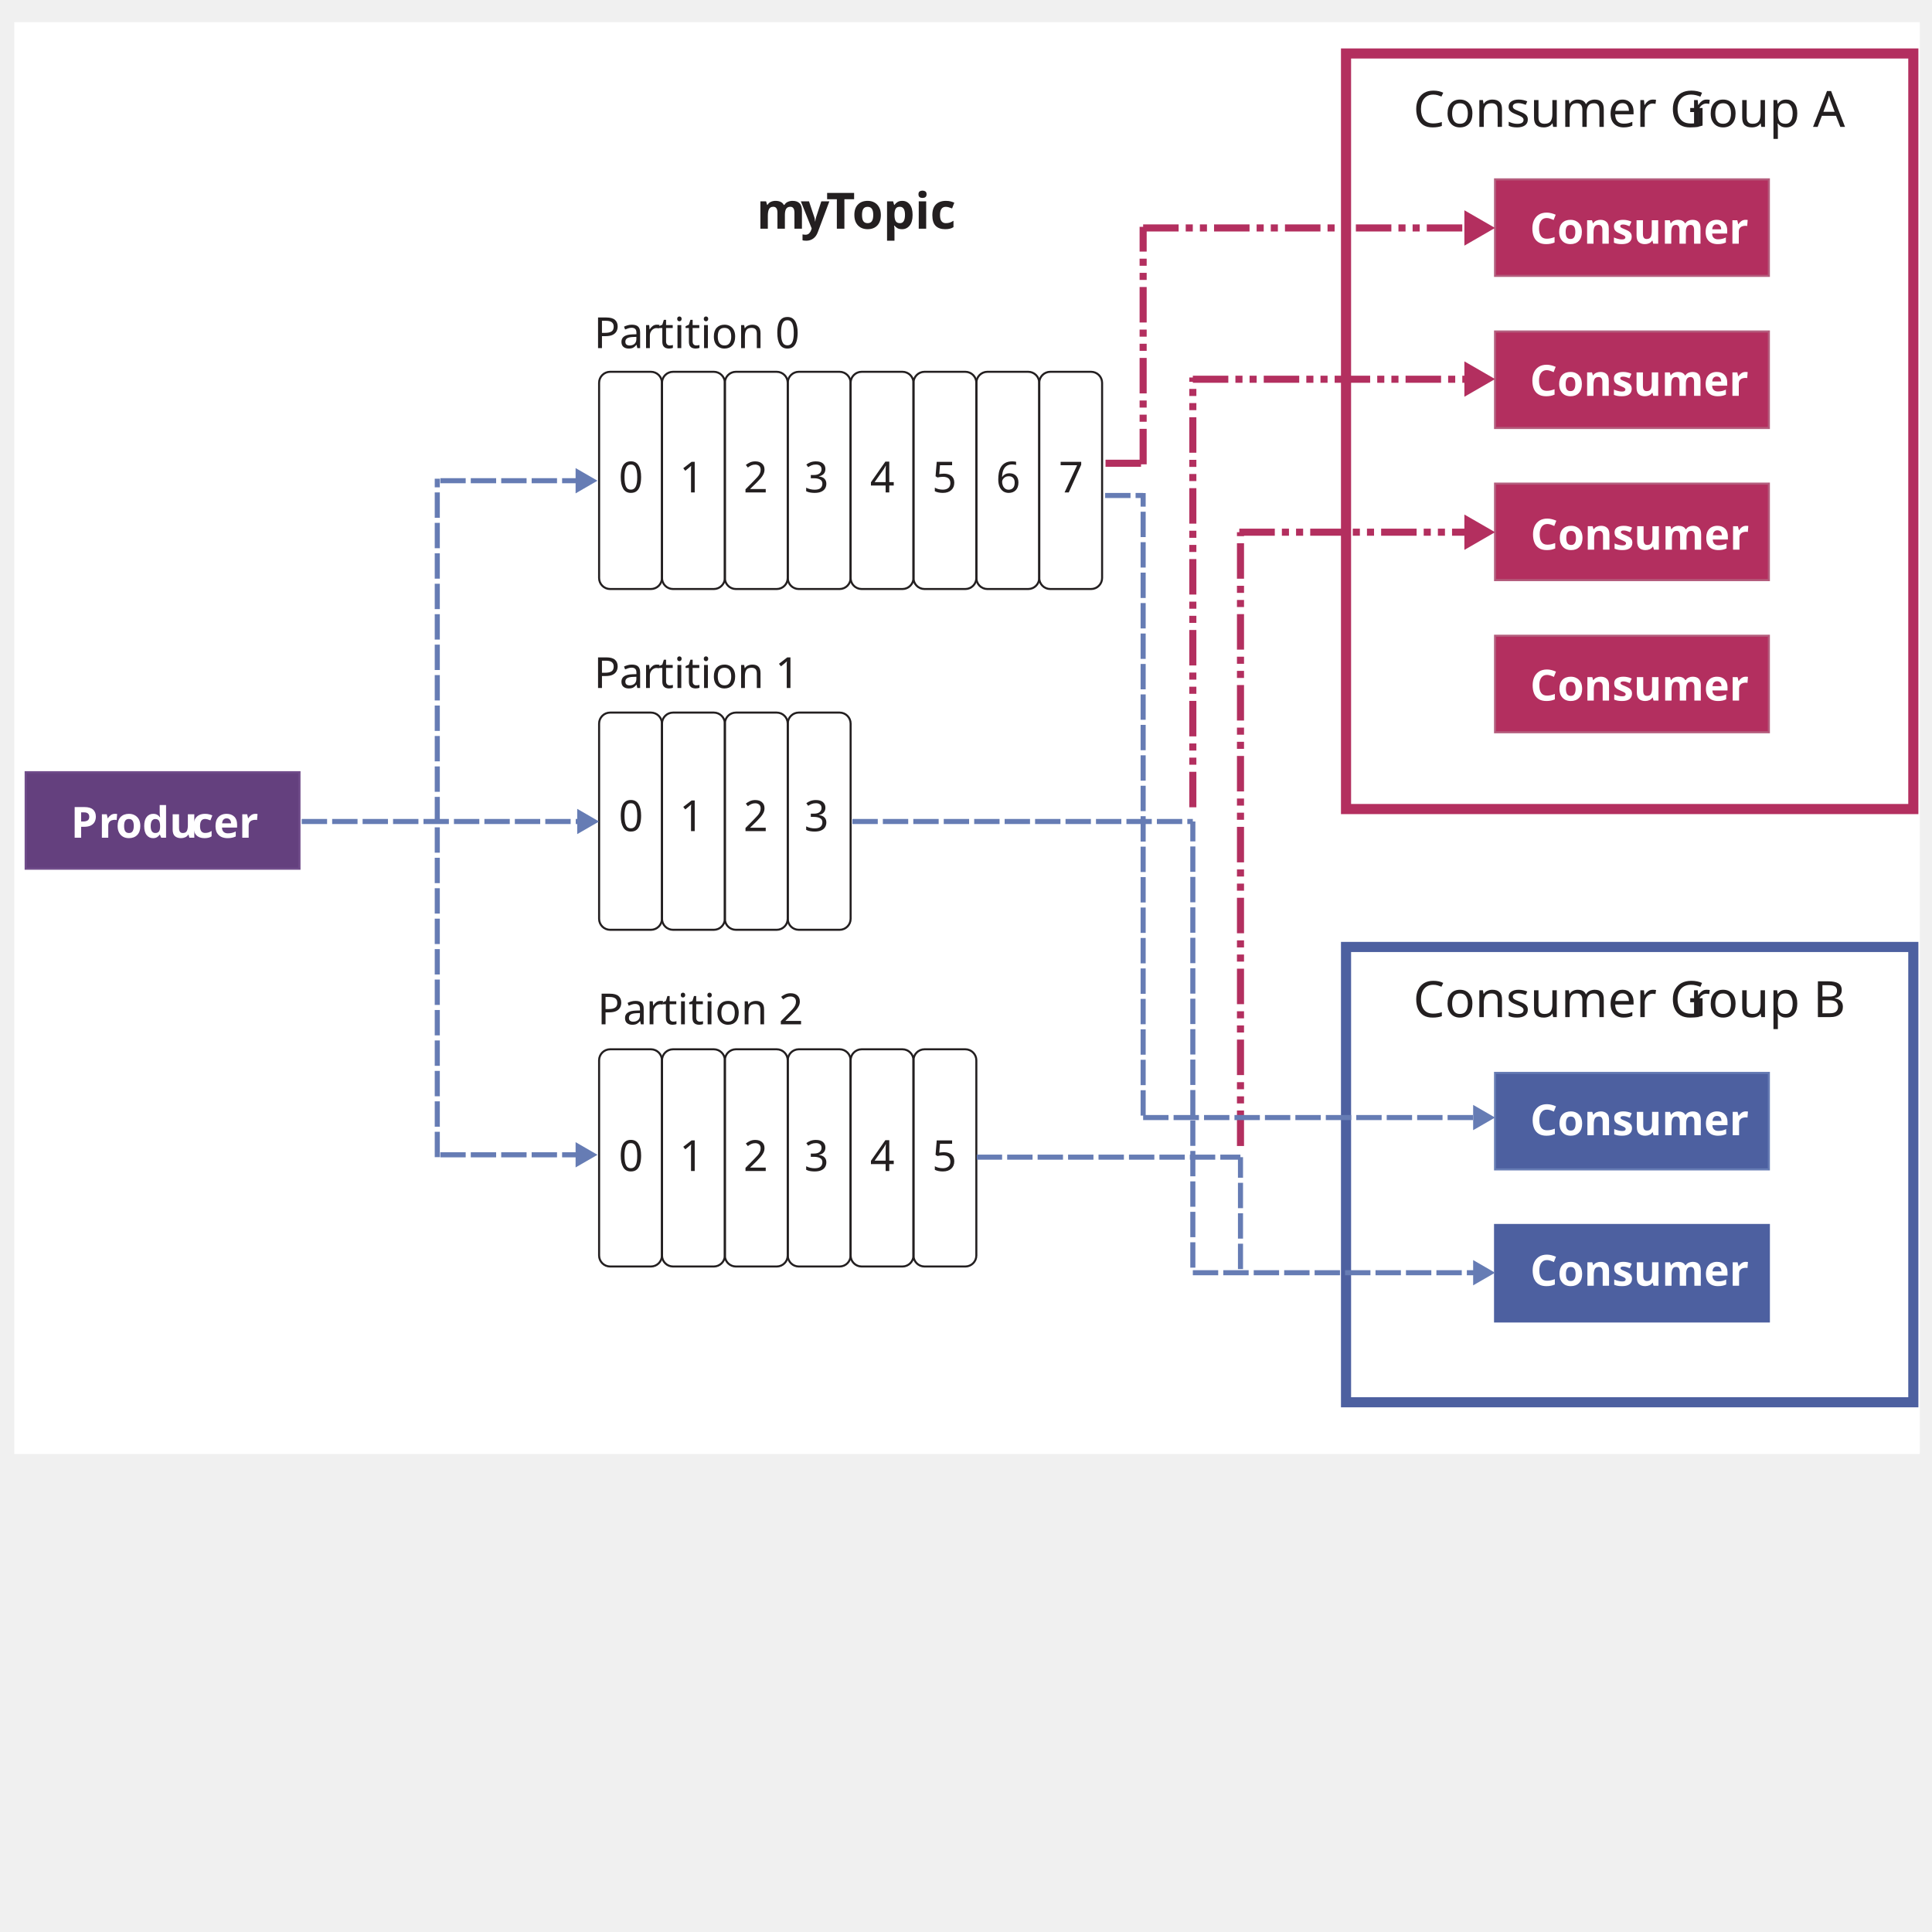
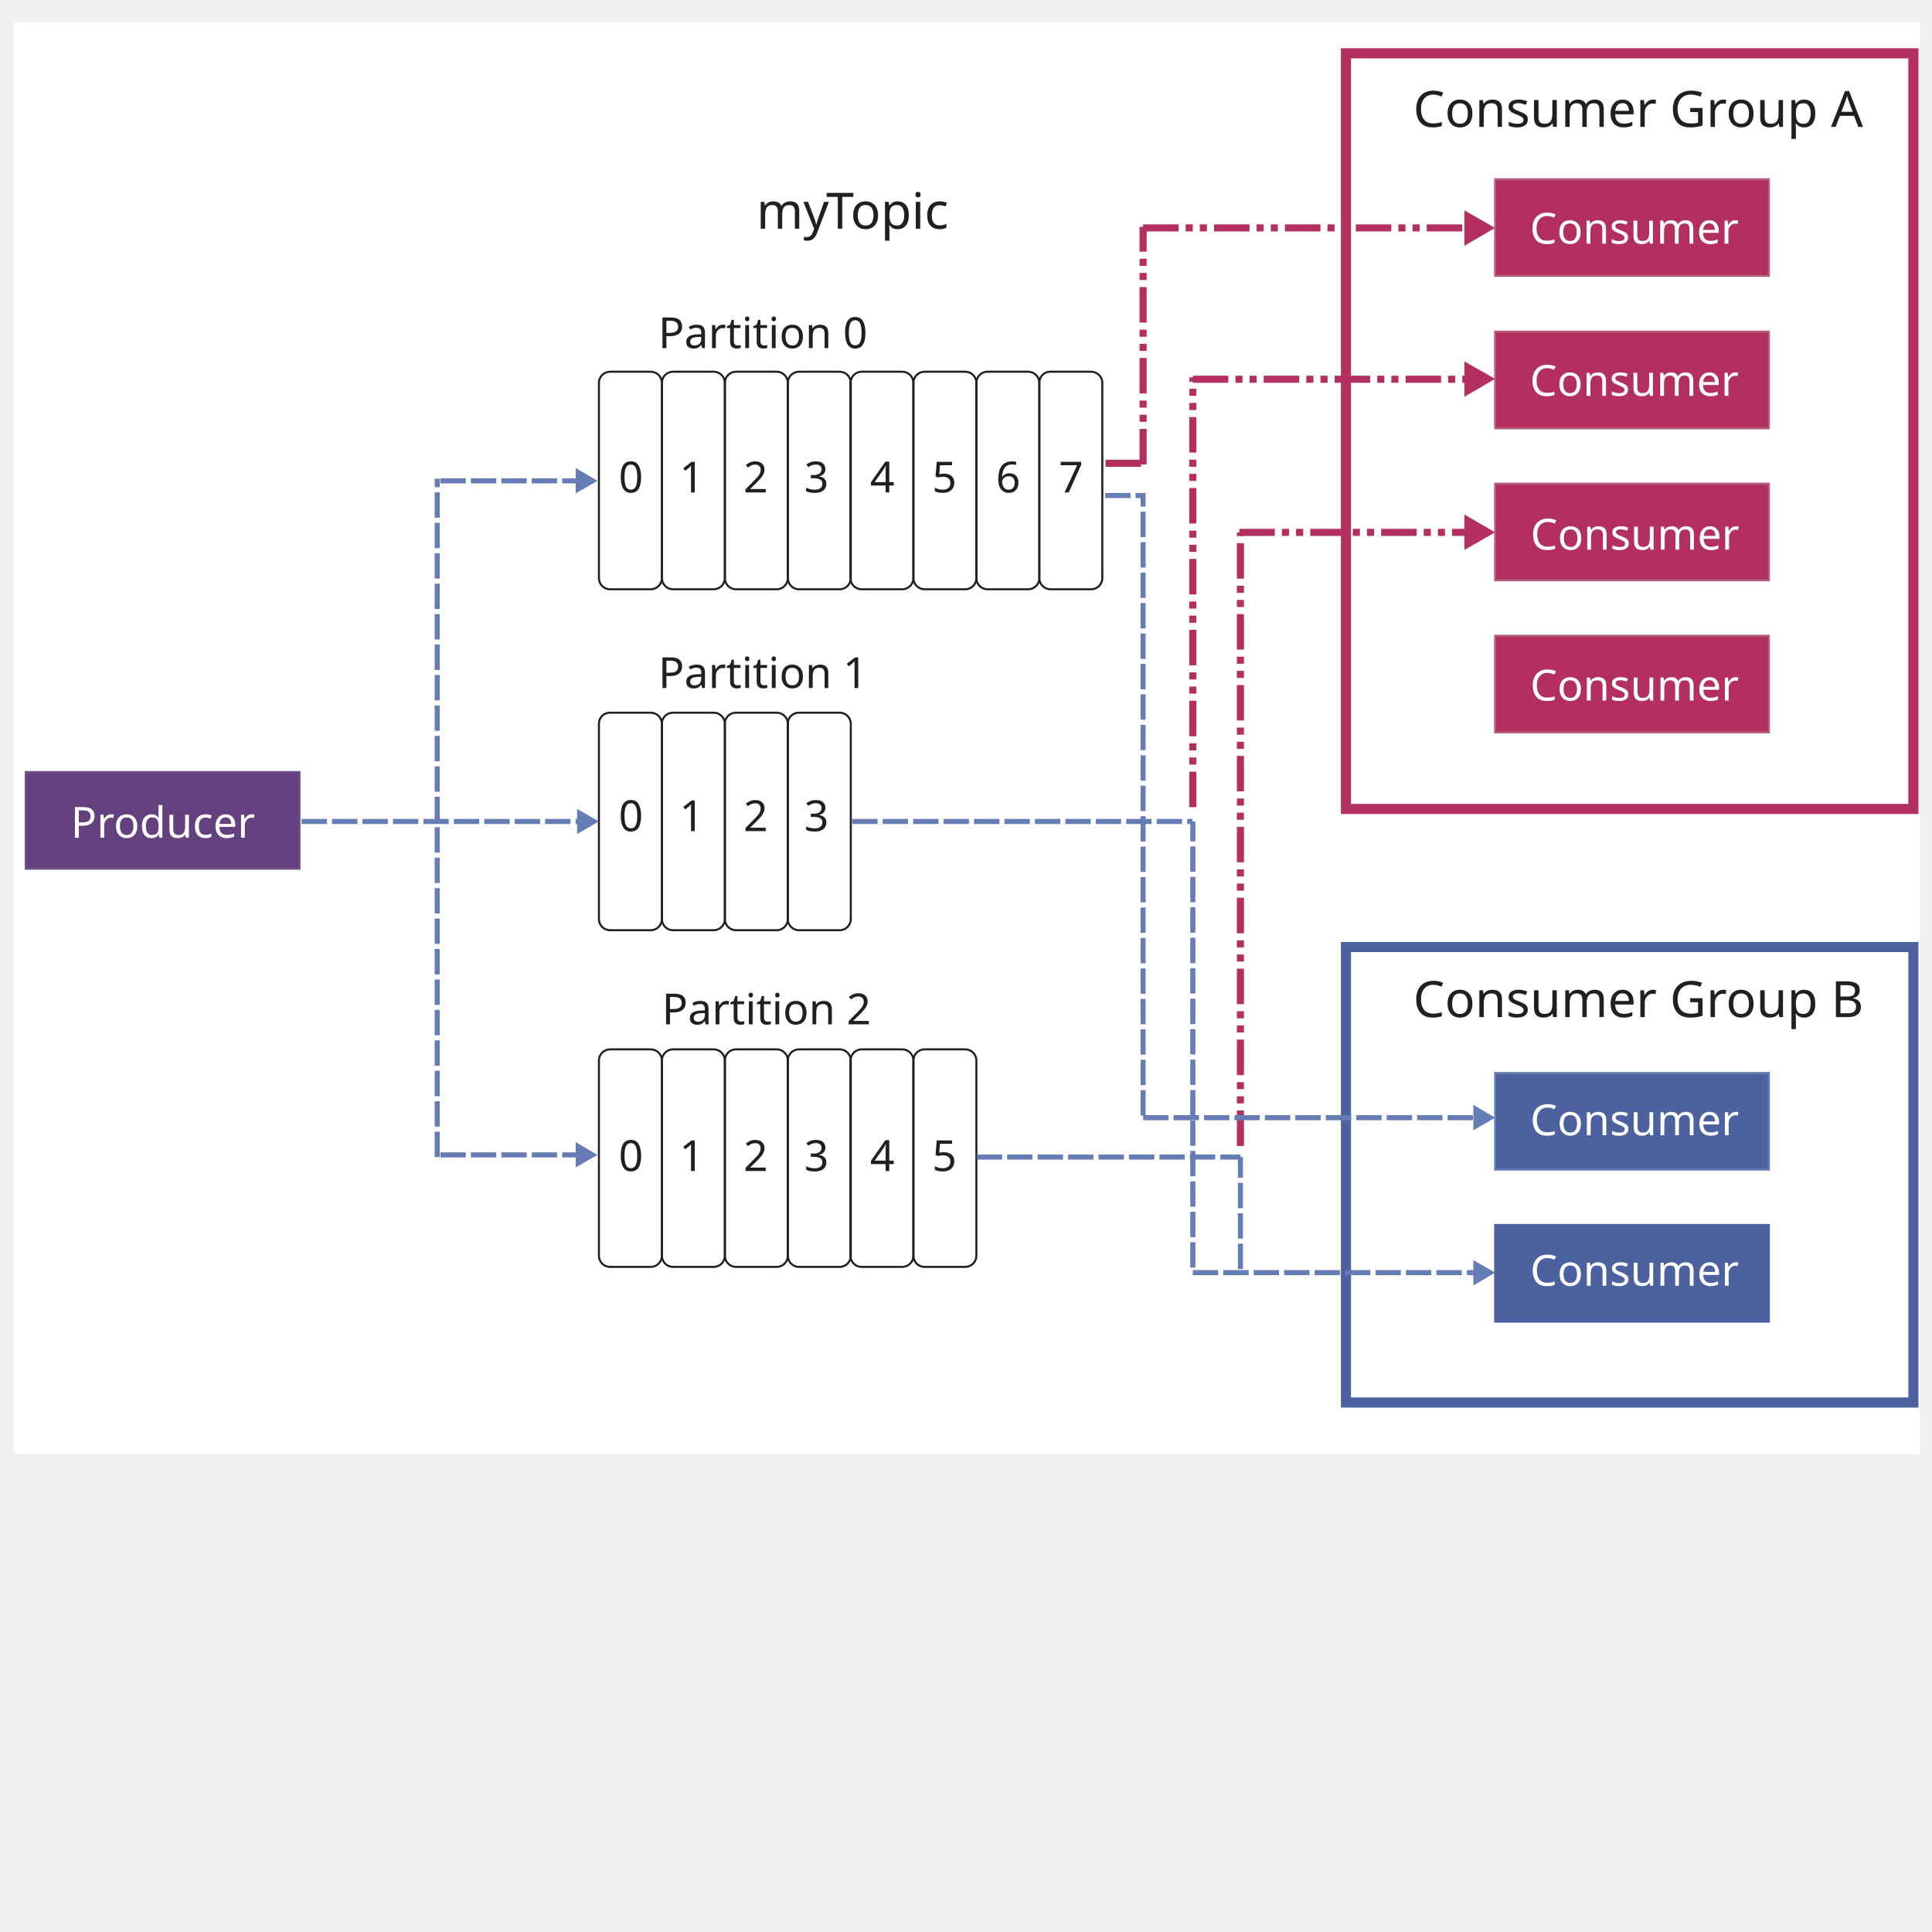
- <svg xmlns="http://www.w3.org/2000/svg" viewBox="0 0 540 540">
-   <defs>
-     <style>.cls-1,.cls-2,.cls-23,.cls-5{fill:#fff;}.cls-2,.cls-3{stroke:#4d60a0;}.cls-2,.cls-5{stroke-linecap:round;stroke-width:2.83px;}.cls-10,.cls-11,.cls-13,.cls-14,.cls-2,.cls-3,.cls-4,.cls-5,.cls-6,.cls-7,.cls-8{stroke-miterlimit:22.93;}.cls-3,.cls-4{fill:#4d60a0;}.cls-14,.cls-3,.cls-4,.cls-6,.cls-7{stroke-width:0.57px;}.cls-10,.cls-4,.cls-8{stroke:#667cb4;}.cls-11,.cls-13,.cls-5{stroke:#b32f5f;}.cls-12,.cls-6{fill:#b32f5f;}.cls-6{stroke:#b45d7d;}.cls-10,.cls-11,.cls-13,.cls-7,.cls-8{fill:none;}.cls-7{stroke:#231f20;}.cls-10,.cls-8{stroke-width:1.42px;stroke-dasharray:7.09 1.42;}.cls-9{fill:#667cb4;}.cls-10,.cls-13{fill-rule:evenodd;}.cls-11,.cls-13{stroke-width:1.98px;stroke-dasharray:9.92 1.98 1.98 1.98 1.98 1.98;}.cls-14{fill:#64407e;stroke:#704c8a;}.cls-15,.cls-27{font-size:14px;}.cls-15,.cls-19,.cls-27{fill:#231f20;}.cls-15,.cls-23{font-family:IBMPlexSans-Bold, IBM Plex Sans;font-weight:700;}.cls-16{letter-spacing:-0.01em;}.cls-17{letter-spacing:-0.03em;}.cls-18{letter-spacing:-0.06em;}.cls-19,.cls-23{font-size:12px;}.cls-19,.cls-27{font-family:IBMPlexSans, IBM Plex Sans;}.cls-20{letter-spacing:-0.01em;}.cls-21{letter-spacing:0em;}.cls-22{letter-spacing:0em;}.cls-24{letter-spacing:0em;}.cls-25{letter-spacing:-0.01em;}.cls-26{letter-spacing:0em;}.cls-28{letter-spacing:0em;}.cls-29{letter-spacing:0em;}</style>
-   </defs>
+ <svg xmlns="http://www.w3.org/2000/svg" version="1.1" id="Layer_1" x="0px" y="0px" viewBox="0 0 540 540" style="enable-background:new 0 0 540 540;" xml:space="preserve">
+   <style type="text/css">
+ 	.st0{fill:#FFFFFF;}
+ 	.st1{fill:#FFFFFF;stroke:#4D60A0;stroke-width:2.83;stroke-linecap:round;stroke-miterlimit:22.93;}
+ 	.st2{fill:#4D60A0;stroke:#4D60A0;stroke-width:0.57;stroke-miterlimit:22.93;}
+ 	.st3{fill:#4D60A0;stroke:#667CB4;stroke-width:0.57;stroke-miterlimit:22.93;}
+ 	.st4{fill:#FFFFFF;stroke:#B32F5F;stroke-width:2.83;stroke-linecap:round;stroke-miterlimit:22.93;}
+ 	.st5{fill:#B32F5F;stroke:#B45D7D;stroke-width:0.57;stroke-miterlimit:22.93;}
+ 	.st6{fill:none;stroke:#231F20;stroke-width:0.57;stroke-miterlimit:22.93;}
+ 	.st7{fill:none;stroke:#667CB4;stroke-width:1.42;stroke-miterlimit:22.93;stroke-dasharray:7.09,1.42;}
+ 	.st8{fill:#667CB4;}
+ 	.st9{fill:none;stroke:#B32F5F;stroke-width:1.98;stroke-miterlimit:22.93;stroke-dasharray:9.92,1.98,1.98,1.98,1.98,1.98;}
+ 	.st10{fill:#B32F5F;}
+ 	.st11{fill:#64407E;stroke:#704C8A;stroke-width:0.57;stroke-miterlimit:22.93;}
+ 	.st12{fill:#231F20;}
+ 	.st13{font-family:'IBMPlexSans-Bold';}
+ 	.st14{font-size:14px;}
+ 	.st15{font-family:'IBMPlexSans';}
+ 	.st16{font-size:12px;}
+ </style>
  <g id="Background">
-     <rect class="cls-1" x="3.99" y="6.2" width="532.6" height="400.2" />
+     <rect x="4" y="6.2" class="st0" width="532.6" height="400.2" />
  </g>
  <g id="Graphics">
-     <rect class="cls-2" x="376.22" y="264.68" width="158.56" height="127.26" />
-     <rect class="cls-3" x="417.87" y="342.38" width="76.54" height="26.98" />
-     <rect class="cls-4" x="417.87" y="299.87" width="76.54" height="26.98" />
-     <rect class="cls-5" x="376.22" y="14.95" width="158.56" height="211.18" />
-     <rect class="cls-6" x="417.87" y="177.69" width="76.54" height="26.98" />
-     <rect class="cls-6" x="417.87" y="135.17" width="76.54" height="26.98" />
-     <rect class="cls-6" x="417.87" y="92.65" width="76.54" height="26.98" />
-     <rect class="cls-6" x="417.87" y="50.13" width="76.54" height="26.98" />
-     <rect class="cls-7" x="167.45" y="199.17" width="17.57" height="60.71" rx="3.08" ry="3.08" />
-     <rect class="cls-7" x="185.03" y="199.17" width="17.57" height="60.71" rx="3.08" ry="3.08" />
-     <rect class="cls-7" x="202.6" y="199.17" width="17.57" height="60.71" rx="3.08" ry="3.08" />
-     <rect class="cls-7" x="220.18" y="199.17" width="17.57" height="60.71" rx="3.08" ry="3.08" />
-     <rect class="cls-7" x="167.45" y="103.92" width="17.57" height="60.71" rx="3.08" ry="3.08" />
-     <rect class="cls-7" x="185.03" y="103.92" width="17.57" height="60.71" rx="3.08" ry="3.08" />
-     <rect class="cls-7" x="202.6" y="103.92" width="17.57" height="60.71" rx="3.08" ry="3.08" />
-     <rect class="cls-7" x="220.18" y="103.92" width="17.57" height="60.71" rx="3.08" ry="3.08" />
-     <rect class="cls-7" x="237.75" y="103.92" width="17.57" height="60.71" rx="3.08" ry="3.08" />
-     <rect class="cls-7" x="255.32" y="103.92" width="17.57" height="60.71" rx="3.08" ry="3.08" />
-     <rect class="cls-7" x="272.9" y="103.92" width="17.57" height="60.71" rx="3.08" ry="3.08" />
-     <rect class="cls-7" x="290.47" y="103.92" width="17.57" height="60.71" rx="3.08" ry="3.08" />
-     <rect class="cls-7" x="167.45" y="293.28" width="17.57" height="60.71" rx="3.08" ry="3.08" />
-     <rect class="cls-7" x="185.03" y="293.28" width="17.57" height="60.71" rx="3.08" ry="3.08" />
-     <rect class="cls-7" x="202.6" y="293.28" width="17.57" height="60.71" rx="3.08" ry="3.08" />
-     <rect class="cls-7" x="220.18" y="293.28" width="17.57" height="60.71" rx="3.08" ry="3.08" />
-     <rect class="cls-7" x="237.75" y="293.28" width="17.57" height="60.71" rx="3.08" ry="3.08" />
-     <rect class="cls-7" x="255.32" y="293.28" width="17.57" height="60.71" rx="3.08" ry="3.08" />
-     <path class="cls-8" d="M84.33,229.61h78" />
-     <polygon class="cls-9" points="161.33 233.14 167.45 229.61 161.33 226.07 161.33 233.14" />
-     <path class="cls-10" d="M122.22,323.43V133.8" />
-     <path class="cls-8" d="M123.07,134.36h38.85" />
-     <polygon class="cls-9" points="160.88 137.9 167 134.36 160.88 130.83 160.88 137.9" />
-     <path class="cls-8" d="M123.07,322.77h38.85" />
-     <polygon class="cls-9" points="160.88 326.3 167 322.77 160.88 319.23 160.88 326.3" />
-     <path class="cls-10" d="M238.25,229.61H333.4" />
-     <path class="cls-10" d="M273,323.43h73.7" />
-     <path class="cls-8" d="M333.4,355.73h79.39" />
-     <polygon class="cls-9" points="411.75 359.26 417.87 355.73 411.75 352.19 411.75 359.26" />
-     <path class="cls-11" d="M333.4,106h77.35" />
-     <polygon class="cls-12" points="409.3 110.9 417.87 105.95 409.3 101 409.3 110.9" />
-     <path class="cls-11" d="M319.51,63.71h91.24" />
-     <polygon class="cls-12" points="409.3 68.66 417.87 63.71 409.3 58.77 409.3 68.66" />
-     <path class="cls-11" d="M346.39,148.75h64.36" />
-     <polygon class="cls-12" points="409.3 153.7 417.87 148.75 409.3 143.81 409.3 153.7" />
-     <path class="cls-10" d="M346.72,354.71V323.43" />
-     <path class="cls-10" d="M333.4,354.31V229.61" />
-     <path class="cls-13" d="M346.72,320.31V148.75" />
-     <path class="cls-13" d="M333.4,225.64V105.51" />
-     <path class="cls-13" d="M319.51,129.78V63.4" />
-     <path class="cls-13" d="M309,129.48h10.54" />
-     <path class="cls-8" d="M319.51,312.36h93.28" />
-     <polygon class="cls-9" points="411.75 315.89 417.87 312.36 411.75 308.82 411.75 315.89" />
-     <path class="cls-10" d="M319.51,311.81v-174" />
-     <path class="cls-10" d="M308.89,138.49h10.62" />
-     <rect class="cls-14" x="7.17" y="215.83" width="76.54" height="26.98" />
+     <rect x="376.2" y="264.7" class="st1" width="158.6" height="127.3" />
+     <rect x="417.9" y="342.4" class="st2" width="76.5" height="27" />
+     <rect x="417.9" y="299.9" class="st3" width="76.5" height="27" />
+     <rect x="376.2" y="14.9" class="st4" width="158.6" height="211.2" />
+     <rect x="417.9" y="177.7" class="st5" width="76.5" height="27" />
+     <rect x="417.9" y="135.2" class="st5" width="76.5" height="27" />
+     <rect x="417.9" y="92.7" class="st5" width="76.5" height="27" />
+     <rect x="417.9" y="50.1" class="st5" width="76.5" height="27" />
+     <path class="st6" d="M170.5,199.2h11.4c1.7,0,3.1,1.4,3.1,3.1v54.6c0,1.7-1.4,3.1-3.1,3.1h-11.4c-1.7,0-3.1-1.4-3.1-3.1v-54.6   C167.4,200.5,168.8,199.2,170.5,199.2z" />
+     <path class="st6" d="M188.1,199.2h11.4c1.7,0,3.1,1.4,3.1,3.1v54.6c0,1.7-1.4,3.1-3.1,3.1h-11.4c-1.7,0-3.1-1.4-3.1-3.1v-54.6   C185,200.5,186.4,199.2,188.1,199.2z" />
+     <path class="st6" d="M205.7,199.2h11.4c1.7,0,3.1,1.4,3.1,3.1v54.6c0,1.7-1.4,3.1-3.1,3.1h-11.4c-1.7,0-3.1-1.4-3.1-3.1v-54.6   C202.6,200.5,204,199.2,205.7,199.2z" />
+     <path class="st6" d="M223.3,199.2h11.4c1.7,0,3.1,1.4,3.1,3.1v54.6c0,1.7-1.4,3.1-3.1,3.1h-11.4c-1.7,0-3.1-1.4-3.1-3.1v-54.6   C220.2,200.5,221.6,199.2,223.3,199.2z" />
+     <path class="st6" d="M170.5,103.9h11.4c1.7,0,3.1,1.4,3.1,3.1v54.6c0,1.7-1.4,3.1-3.1,3.1h-11.4c-1.7,0-3.1-1.4-3.1-3.1V107   C167.4,105.3,168.8,103.9,170.5,103.9z" />
+     <path class="st6" d="M188.1,103.9h11.4c1.7,0,3.1,1.4,3.1,3.1v54.6c0,1.7-1.4,3.1-3.1,3.1h-11.4c-1.7,0-3.1-1.4-3.1-3.1V107   C185,105.3,186.4,103.9,188.1,103.9z" />
+     <path class="st6" d="M205.7,103.9h11.4c1.7,0,3.1,1.4,3.1,3.1v54.6c0,1.7-1.4,3.1-3.1,3.1h-11.4c-1.7,0-3.1-1.4-3.1-3.1V107   C202.6,105.3,204,103.9,205.7,103.9z" />
+     <path class="st6" d="M223.3,103.9h11.4c1.7,0,3.1,1.4,3.1,3.1v54.6c0,1.7-1.4,3.1-3.1,3.1h-11.4c-1.7,0-3.1-1.4-3.1-3.1V107   C220.2,105.3,221.6,103.9,223.3,103.9z" />
+     <path class="st6" d="M240.8,103.9h11.4c1.7,0,3.1,1.4,3.1,3.1v54.6c0,1.7-1.4,3.1-3.1,3.1h-11.4c-1.7,0-3.1-1.4-3.1-3.1V107   C237.8,105.3,239.1,103.9,240.8,103.9z" />
+     <path class="st6" d="M258.4,103.9h11.4c1.7,0,3.1,1.4,3.1,3.1v54.6c0,1.7-1.4,3.1-3.1,3.1h-11.4c-1.7,0-3.1-1.4-3.1-3.1V107   C255.3,105.3,256.7,103.9,258.4,103.9z" />
+     <path class="st6" d="M276,103.9h11.4c1.7,0,3.1,1.4,3.1,3.1v54.6c0,1.7-1.4,3.1-3.1,3.1H276c-1.7,0-3.1-1.4-3.1-3.1V107   C272.9,105.3,274.3,103.9,276,103.9z" />
+     <path class="st6" d="M293.5,103.9H305c1.7,0,3.1,1.4,3.1,3.1v54.6c0,1.7-1.4,3.1-3.1,3.1h-11.4c-1.7,0-3.1-1.4-3.1-3.1V107   C290.5,105.3,291.8,103.9,293.5,103.9z" />
+     <path class="st6" d="M170.5,293.3h11.4c1.7,0,3.1,1.4,3.1,3.1v54.6c0,1.7-1.4,3.1-3.1,3.1h-11.4c-1.7,0-3.1-1.4-3.1-3.1v-54.6   C167.4,294.7,168.8,293.3,170.5,293.3z" />
+     <path class="st6" d="M188.1,293.3h11.4c1.7,0,3.1,1.4,3.1,3.1v54.6c0,1.7-1.4,3.1-3.1,3.1h-11.4c-1.7,0-3.1-1.4-3.1-3.1v-54.6   C185,294.7,186.4,293.3,188.1,293.3z" />
+     <path class="st6" d="M205.7,293.3h11.4c1.7,0,3.1,1.4,3.1,3.1v54.6c0,1.7-1.4,3.1-3.1,3.1h-11.4c-1.7,0-3.1-1.4-3.1-3.1v-54.6   C202.6,294.7,204,293.3,205.7,293.3z" />
+     <path class="st6" d="M223.3,293.3h11.4c1.7,0,3.1,1.4,3.1,3.1v54.6c0,1.7-1.4,3.1-3.1,3.1h-11.4c-1.7,0-3.1-1.4-3.1-3.1v-54.6   C220.2,294.7,221.6,293.3,223.3,293.3z" />
+     <path class="st6" d="M240.8,293.3h11.4c1.7,0,3.1,1.4,3.1,3.1v54.6c0,1.7-1.4,3.1-3.1,3.1h-11.4c-1.7,0-3.1-1.4-3.1-3.1v-54.6   C237.8,294.7,239.1,293.3,240.8,293.3z" />
+     <path class="st6" d="M258.4,293.3h11.4c1.7,0,3.1,1.4,3.1,3.1v54.6c0,1.7-1.4,3.1-3.1,3.1h-11.4c-1.7,0-3.1-1.4-3.1-3.1v-54.6   C255.3,294.7,256.7,293.3,258.4,293.3z" />
+     <path class="st7" d="M84.3,229.6h78" />
+     <polygon class="st8" points="161.3,233.1 167.4,229.6 161.3,226.1  " />
+     <path class="st7" d="M122.2,323.4V133.8" />
+     <path class="st7" d="M123.1,134.4h38.8" />
+     <polygon class="st8" points="160.9,137.9 167,134.4 160.9,130.8  " />
+     <path class="st7" d="M123.1,322.8h38.8" />
+     <polygon class="st8" points="160.9,326.3 167,322.8 160.9,319.2  " />
+     <path class="st7" d="M238.2,229.6h95.1" />
+     <path class="st7" d="M273,323.4h73.7" />
+     <path class="st7" d="M333.4,355.7h79.4" />
+     <polygon class="st8" points="411.8,359.3 417.9,355.7 411.8,352.2  " />
+     <path class="st9" d="M333.4,106h77.4" />
+     <polygon class="st10" points="409.3,110.9 417.9,105.9 409.3,101  " />
+     <path class="st9" d="M319.5,63.7h91.2" />
+     <polygon class="st10" points="409.3,68.7 417.9,63.7 409.3,58.8  " />
+     <path class="st9" d="M346.4,148.8h64.4" />
+     <polygon class="st10" points="409.3,153.7 417.9,148.8 409.3,143.8  " />
+     <path class="st7" d="M346.7,354.7v-31.3" />
+     <path class="st7" d="M333.4,354.3V229.6" />
+     <path class="st9" d="M346.7,320.3V148.8" />
+     <path class="st9" d="M333.4,225.6V105.5" />
+     <path class="st9" d="M319.5,129.8V63.4" />
+     <path class="st9" d="M309,129.5h10.5" />
+     <path class="st7" d="M319.5,312.4h93.3" />
+     <polygon class="st8" points="411.8,315.9 417.9,312.4 411.8,308.8  " />
+     <path class="st7" d="M319.5,311.8v-174" />
+     <path class="st7" d="M308.9,138.5h10.6" />
+     <rect x="7.2" y="215.8" class="st11" width="76.5" height="27" />
  </g>
  <g id="text">
-     <text class="cls-15" transform="translate(211.44 63.92)">
-       <tspan class="cls-16">m</tspan>
-       <tspan class="cls-17" x="12.4" y="0">y</tspan>
-       <tspan class="cls-18" x="19.46" y="0">T</tspan>
-       <tspan x="26.73" y="0">opic</tspan>
-     </text>
-     <text class="cls-19" transform="translate(166 97.3)">
-       <tspan class="cls-20">P</tspan>
-       <tspan class="cls-21" x="7.15" y="0">a</tspan>
-       <tspan class="cls-22" x="13.56" y="0">r</tspan>
-       <tspan x="18.01" y="0">tition 0</tspan>
-     </text>
-     <text class="cls-19" transform="translate(166 192.3)">
-       <tspan class="cls-20">P</tspan>
-       <tspan class="cls-21" x="7.15" y="0">a</tspan>
-       <tspan class="cls-22" x="13.56" y="0">r</tspan>
-       <tspan x="18.01" y="0">tition 1</tspan>
-     </text>
-     <text class="cls-19" transform="translate(167 286.3)">
-       <tspan class="cls-20">P</tspan>
-       <tspan class="cls-21" x="7.15" y="0">a</tspan>
-       <tspan class="cls-22" x="13.56" y="0">r</tspan>
-       <tspan x="18.01" y="0">tition 2</tspan>
-     </text>
-     <text class="cls-23" transform="translate(19.79 234.14)">
-       <tspan class="cls-20">P</tspan>
-       <tspan class="cls-24" x="7.75" y="0">r</tspan>
-       <tspan x="12.54" y="0">odu</tspan>
-       <tspan class="cls-25" x="33.76" y="0">c</tspan>
-       <tspan class="cls-26" x="39.9" y="0">er</tspan>
-     </text>
-     <text class="cls-23" transform="translate(427.78 153.63)">Consumer</text>
-     <text class="cls-23" transform="translate(427.68 195.81)">Consumer</text>
-     <text class="cls-23" transform="translate(427.6 110.63)">Consumer</text>
-     <text class="cls-23" transform="translate(427.6 68.11)">Consumer</text>
-     <text class="cls-23" transform="translate(427.68 317.31)">Consumer</text>
-     <text class="cls-23" transform="translate(427.68 359.36)">Consumer</text>
-     <text class="cls-27" transform="translate(394.98 284.28)">Consumer G<tspan class="cls-28" x="77.33" y="0">r</tspan>
-       <tspan class="cls-29" x="82.4" y="0">oup B</tspan>
-     </text>
-     <text class="cls-27" transform="translate(394.98 35.47)">Consumer G<tspan class="cls-28" x="77.33" y="0">r</tspan>
-       <tspan class="cls-29" x="82.4" y="0">oup A</tspan>
-     </text>
-     <text class="cls-19" transform="translate(172.91 137.64)">0</text>
-     <text class="cls-19" transform="translate(189.91 137.64)">1</text>
-     <text class="cls-19" transform="translate(207.79 137.64)">2</text>
-     <text class="cls-19" transform="translate(224.78 137.64)">3</text>
-     <text class="cls-19" transform="translate(243.18 137.64)">4</text>
-     <text class="cls-19" transform="translate(260.54 137.64)">5</text>
-     <text class="cls-19" transform="translate(278.36 137.64)">6</text>
-     <text class="cls-19" transform="translate(295.92 137.64)">7</text>
-     <text class="cls-19" transform="translate(172.91 327.3)">0</text>
-     <text class="cls-19" transform="translate(189.91 327.3)">1</text>
-     <text class="cls-19" transform="translate(207.79 327.3)">2</text>
-     <text class="cls-19" transform="translate(224.78 327.3)">3</text>
-     <text class="cls-19" transform="translate(243.18 327.3)">4</text>
-     <text class="cls-19" transform="translate(260.54 327.3)">5</text>
-     <text class="cls-19" transform="translate(172.91 232.3)">0</text>
-     <text class="cls-19" transform="translate(189.91 232.3)">1</text>
-     <text class="cls-19" transform="translate(207.79 232.3)">2</text>
-     <text class="cls-19" transform="translate(224.78 232.3)">3</text>
+     <text transform="matrix(1 0 0 1 211.44 63.92)" class="st12 st13 st14">my</text>
+     <text transform="matrix(1 0 0 1 230.9 63.92)" class="st12 st13 st14">Topic</text>
+     <text transform="matrix(1 0 0 1 184.01 97.3)" class="st12 st15 st16">Partition 0</text>
+     <text transform="matrix(1 0 0 1 184.01 192.3)" class="st12 st15 st16">Partition 1</text>
+     <text transform="matrix(1 0 0 1 185.01 286.3)" class="st12 st15 st16">Partition 2</text>
+     <text transform="matrix(1 0 0 1 59.69 234.14)" class="st0 st13 st16" />
+     <text transform="matrix(1 0 0 1 19.79 234.14)" class="st0 st13 st16">Producer</text>
+     <text transform="matrix(1 0 0 1 27.54 234.14)" class="st0 st13 st16" />
+     <text transform="matrix(1 0 0 1 32.33 234.14)" class="st0 st13 st16" />
+     <text transform="matrix(1 0 0 1 53.55 234.14)" class="st0 st13 st16" />
+     <text transform="matrix(1 0 0 1 59.69 234.14)" class="st0 st13 st16" />
+     <text transform="matrix(1 0 0 1 427.78 153.63)" class="st0 st13 st16">Consumer</text>
+     <text transform="matrix(1 0 0 1 427.6799 195.81)" class="st0 st13 st16">Consumer</text>
+     <text transform="matrix(1 0 0 1 427.6 110.63)" class="st0 st13 st16">Consumer</text>
+     <text transform="matrix(1 0 0 1 427.6 68.11)" class="st0 st13 st16">Consumer</text>
+     <text transform="matrix(1 0 0 1 427.6799 317.31)" class="st0 st13 st16">Consumer</text>
+     <text transform="matrix(1 0 0 1 427.6799 359.36)" class="st0 st13 st16">Consumer</text>
+     <text transform="matrix(1 0 0 1 394.98 284.28)" class="st12 st15 st14">Consumer Group B</text>
+     <text transform="matrix(1 0 0 1 394.98 35.47)" class="st12 st15 st14">Consumer Group A</text>
+     <text transform="matrix(1 0 0 1 172.91 137.64)" class="st12 st15 st16">0</text>
+     <text transform="matrix(1 0 0 1 189.91 137.64)" class="st12 st15 st16">1</text>
+     <text transform="matrix(1 0 0 1 207.79 137.64)" class="st12 st15 st16">2</text>
+     <text transform="matrix(1 0 0 1 224.78 137.64)" class="st12 st15 st16">3</text>
+     <text transform="matrix(1 0 0 1 243.18 137.64)" class="st12 st15 st16">4</text>
+     <text transform="matrix(1 0 0 1 260.54 137.64)" class="st12 st15 st16">5</text>
+     <text transform="matrix(1 0 0 1 278.36 137.64)" class="st12 st15 st16">6</text>
+     <text transform="matrix(1 0 0 1 295.92 137.64)" class="st12 st15 st16">7</text>
+     <text transform="matrix(1 0 0 1 172.91 327.3)" class="st12 st15 st16">0</text>
+     <text transform="matrix(1 0 0 1 189.91 327.3)" class="st12 st15 st16">1</text>
+     <text transform="matrix(1 0 0 1 207.79 327.3)" class="st12 st15 st16">2</text>
+     <text transform="matrix(1 0 0 1 224.78 327.3)" class="st12 st15 st16">3</text>
+     <text transform="matrix(1 0 0 1 243.18 327.3)" class="st12 st15 st16">4</text>
+     <text transform="matrix(1 0 0 1 260.54 327.3)" class="st12 st15 st16">5</text>
+     <text transform="matrix(1 0 0 1 172.91 232.3)" class="st12 st15 st16">0</text>
+     <text transform="matrix(1 0 0 1 189.91 232.3)" class="st12 st15 st16">1</text>
+     <text transform="matrix(1 0 0 1 207.79 232.3)" class="st12 st15 st16">2</text>
+     <text transform="matrix(1 0 0 1 224.78 232.3)" class="st12 st15 st16">3</text>
  </g>
</svg>
